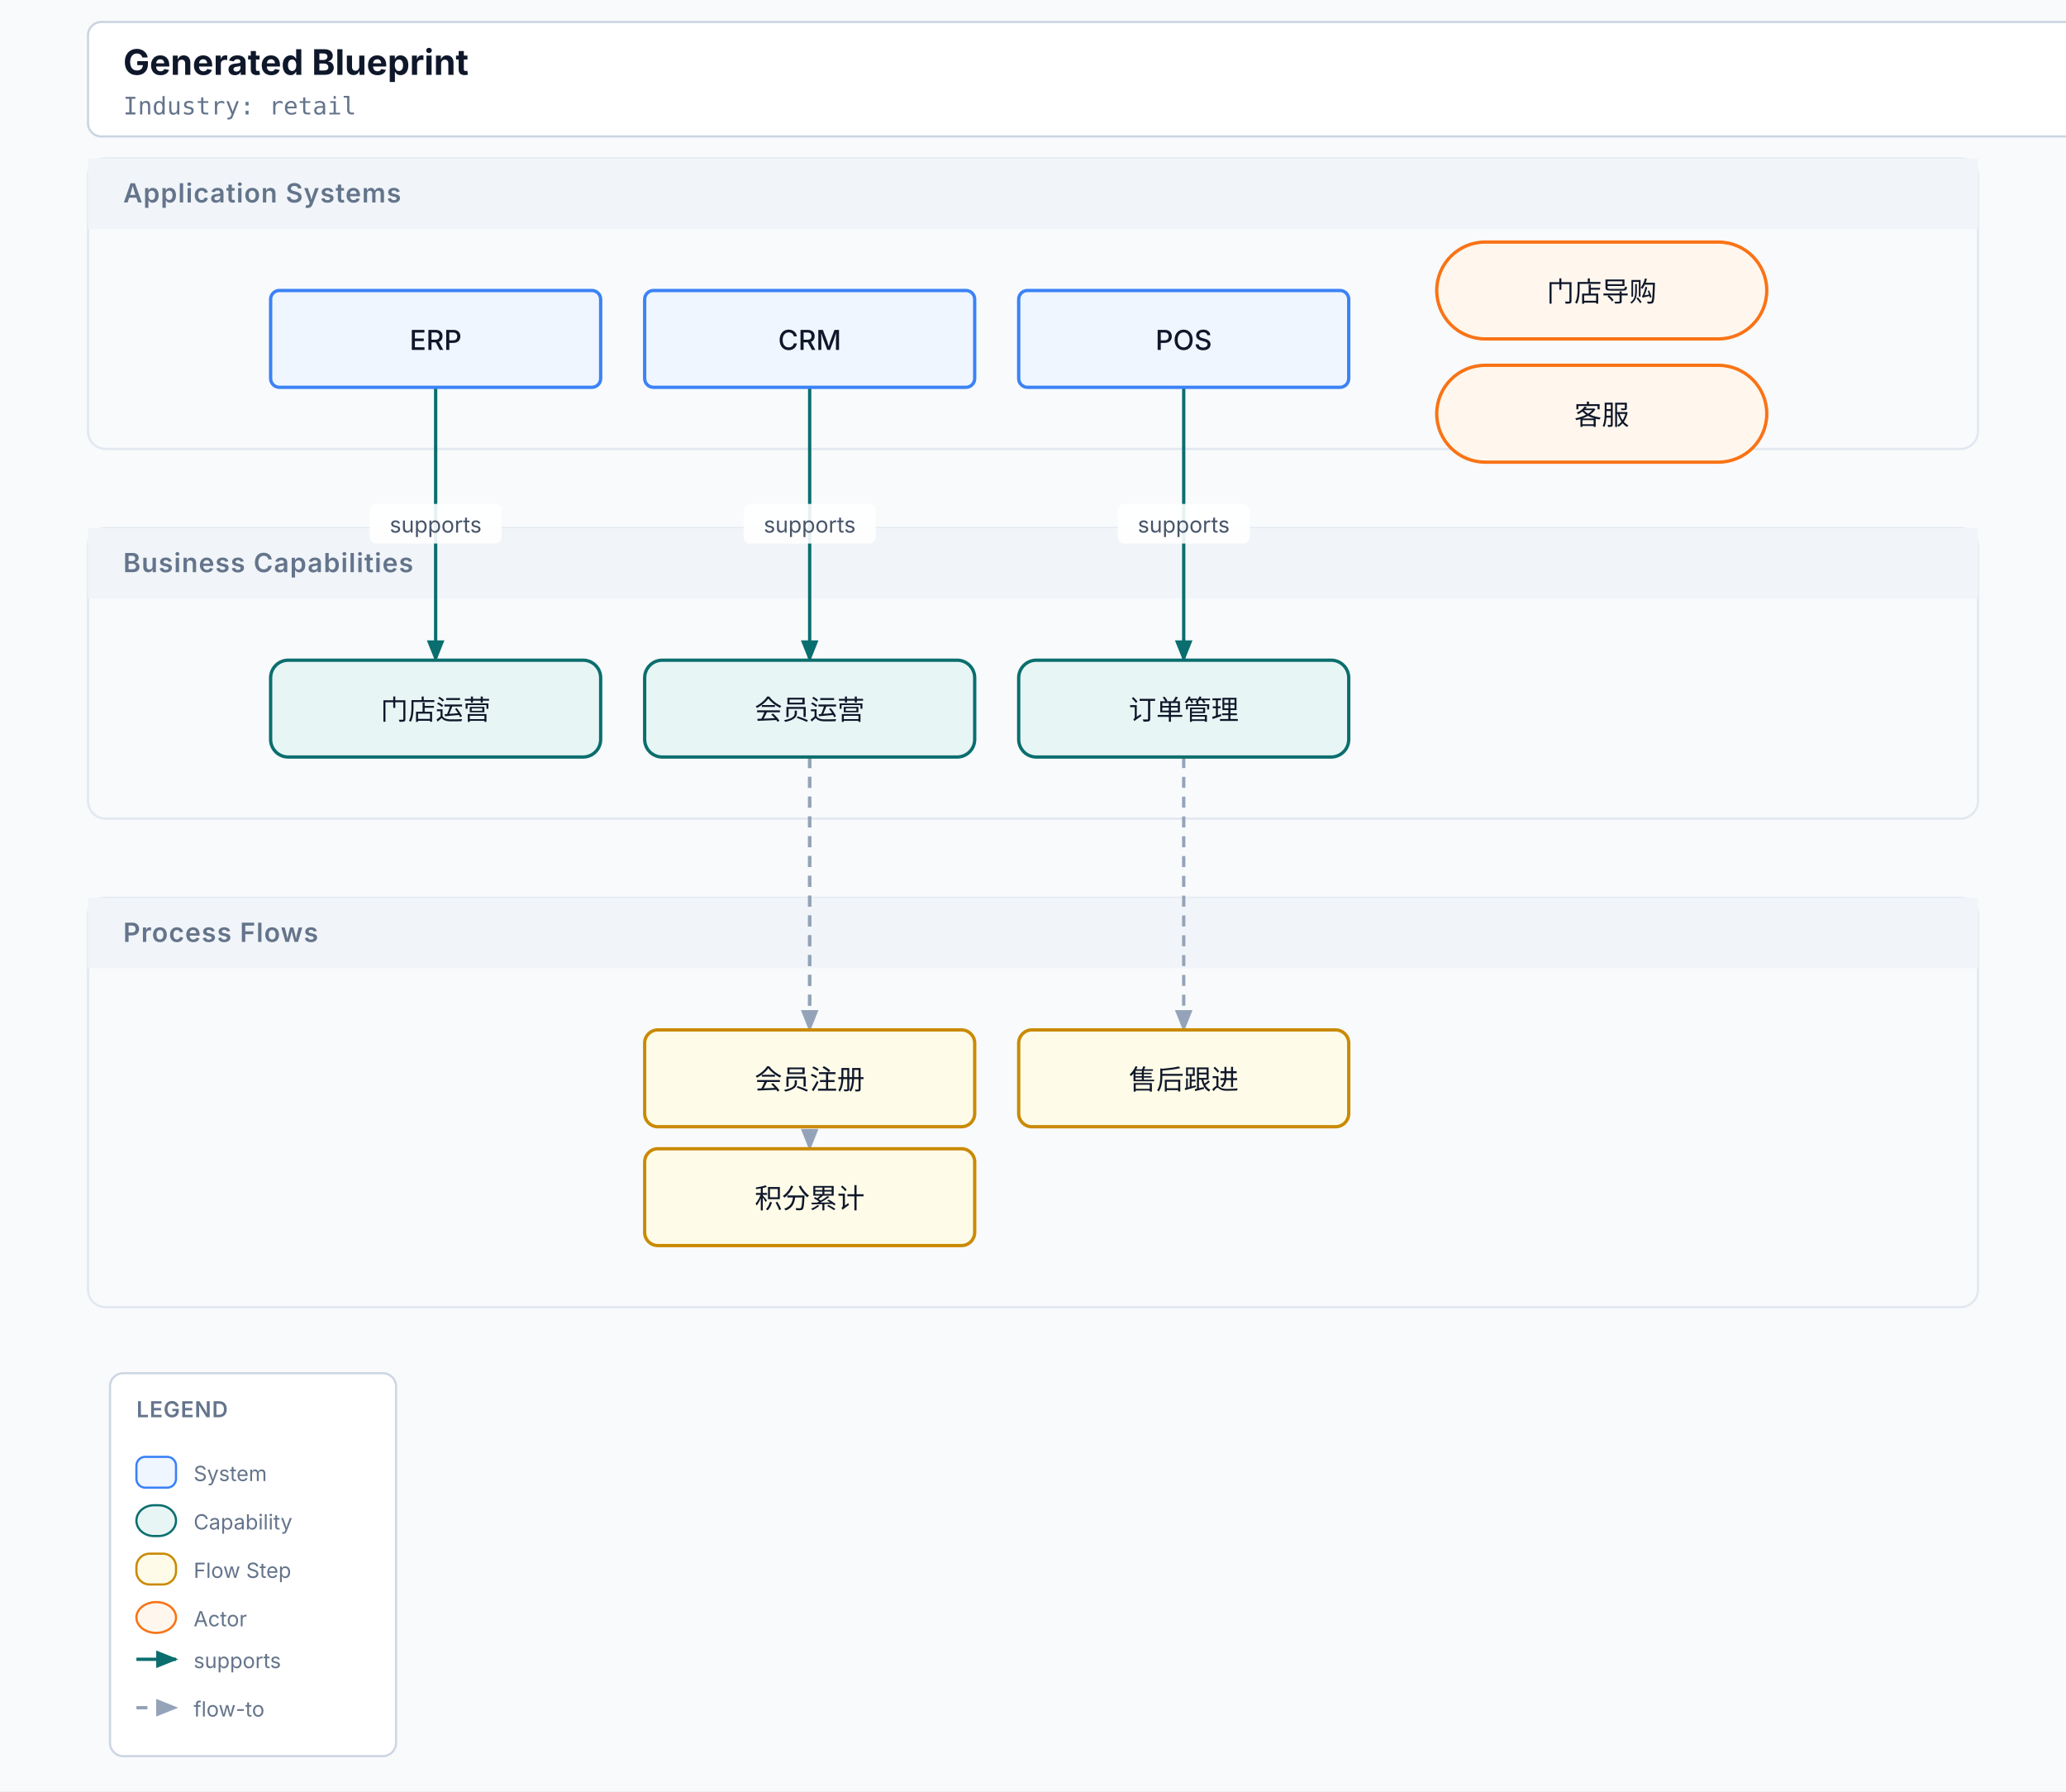
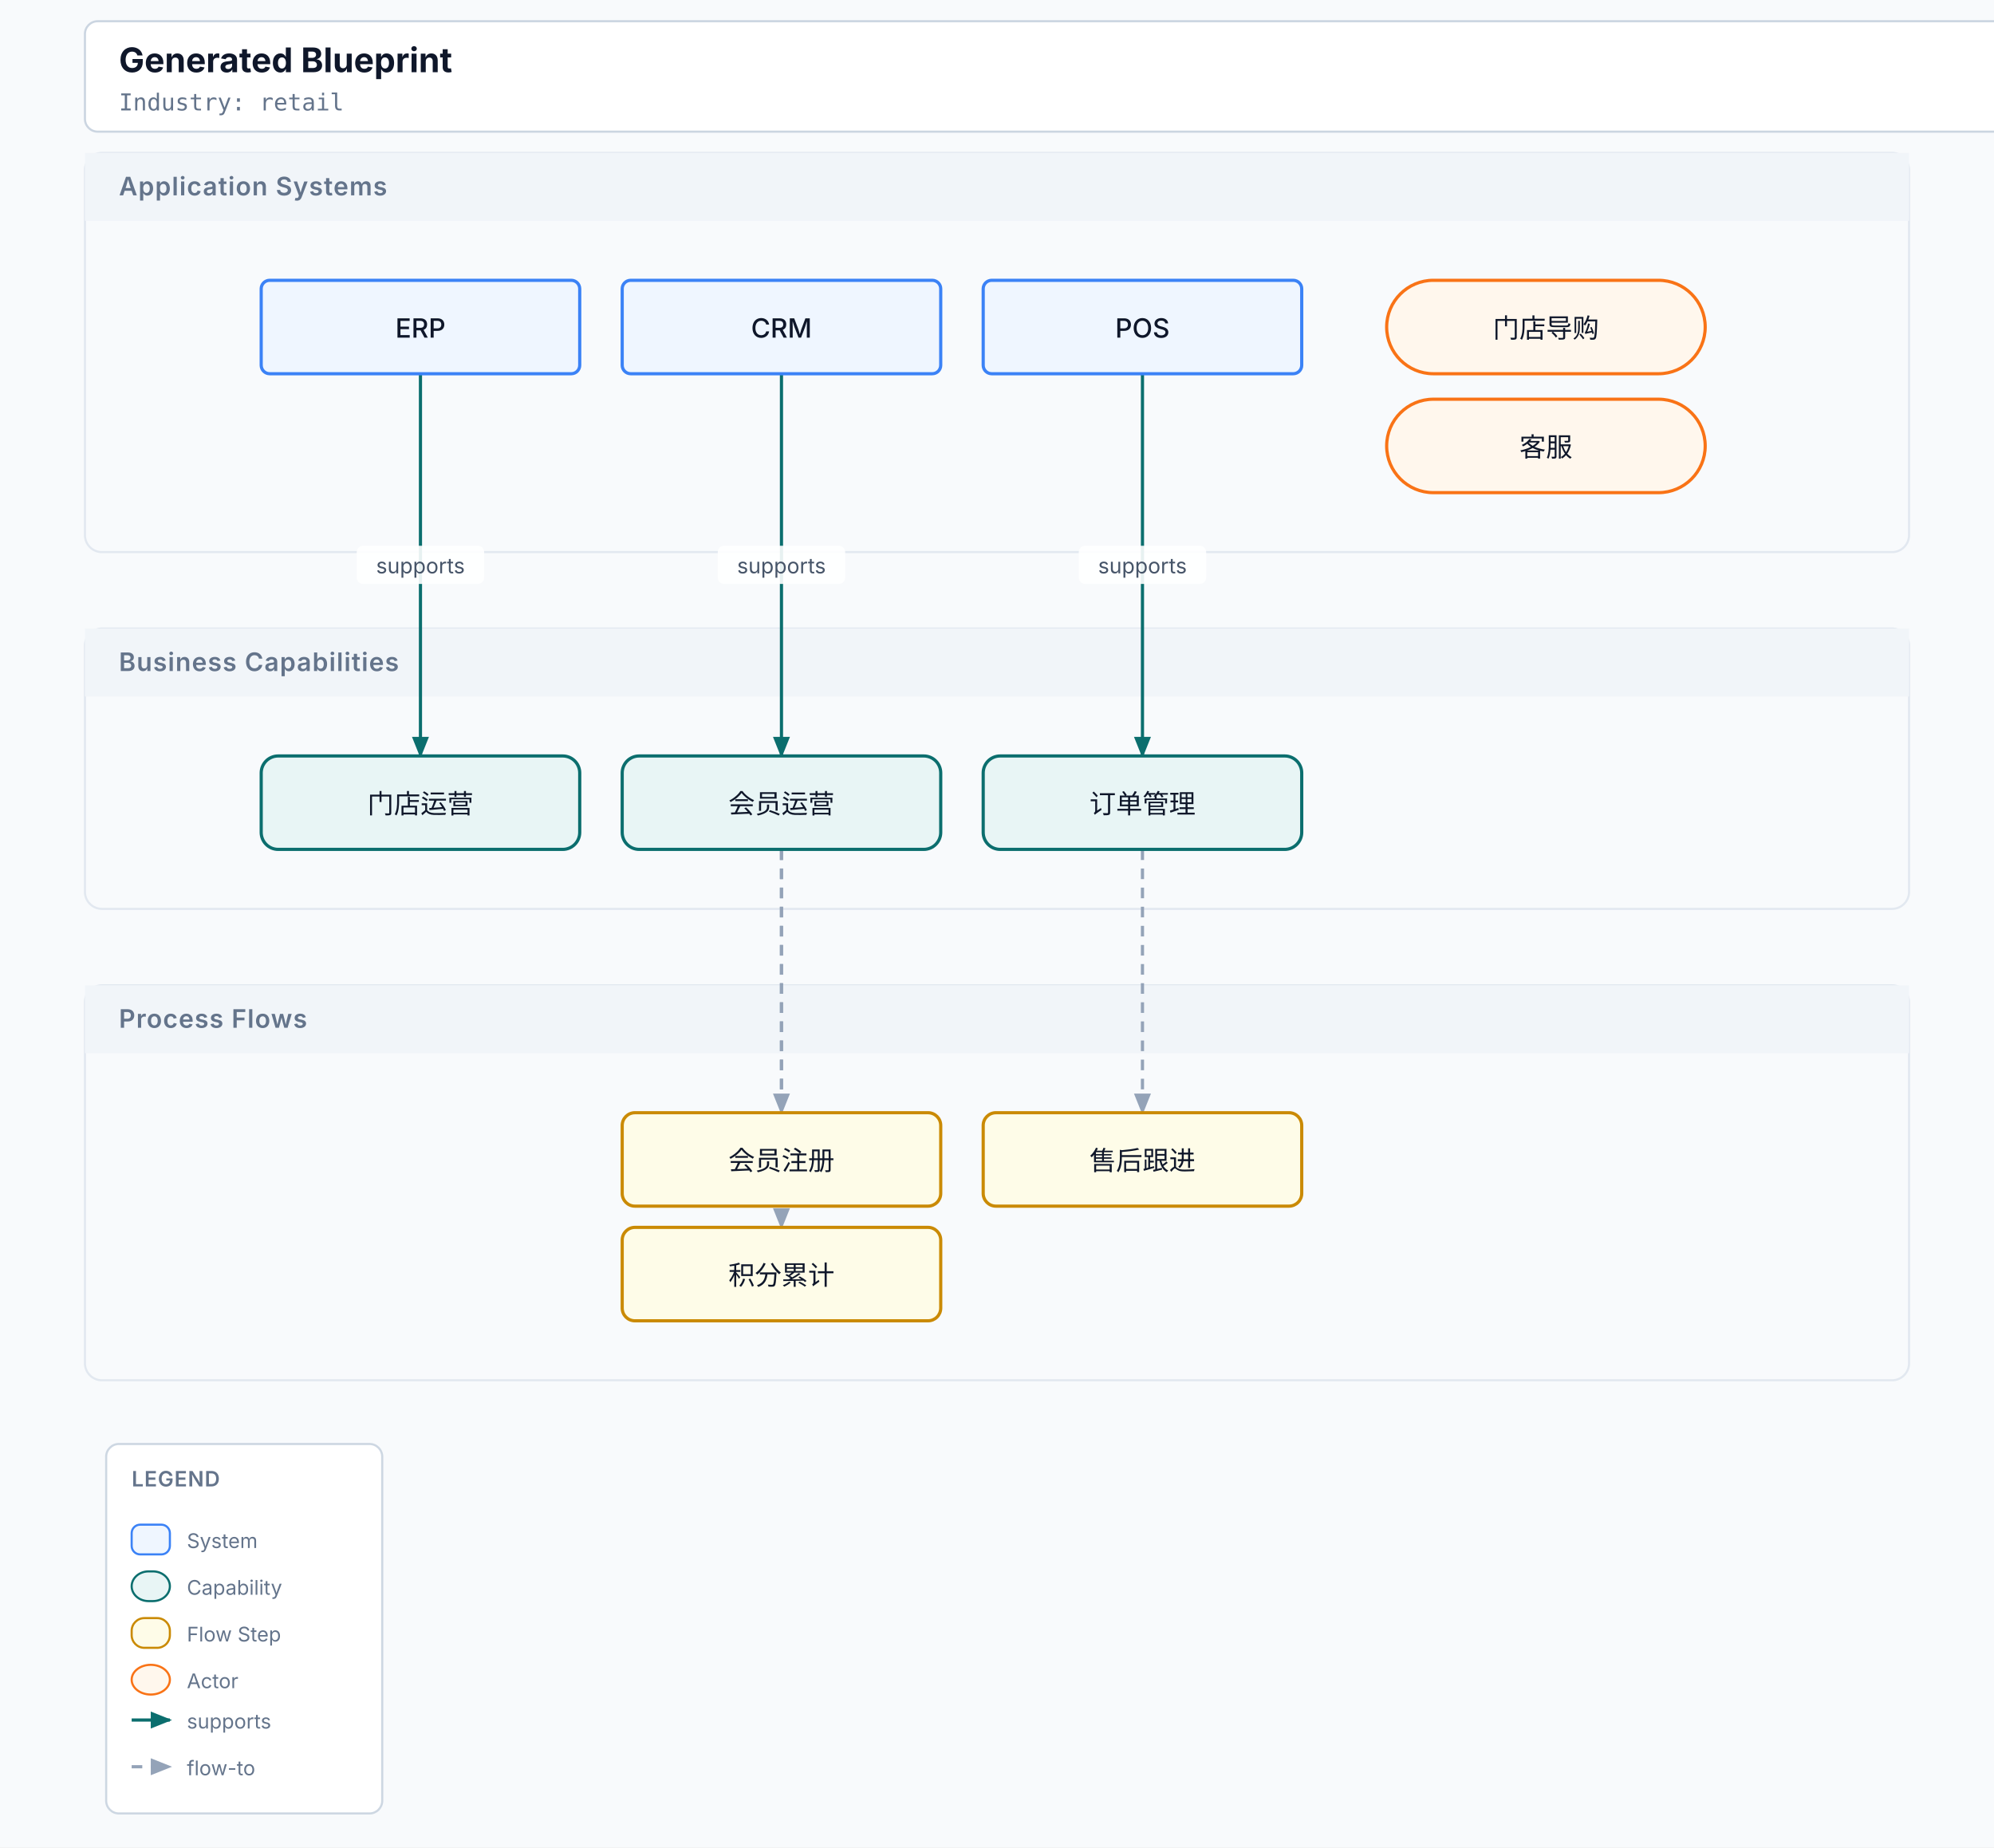
- <svg xmlns="http://www.w3.org/2000/svg" width="939" height="814" font-family="system-ui, -apple-system, sans-serif">
+ <svg xmlns="http://www.w3.org/2000/svg" width="939" height="870" font-family="system-ui, -apple-system, sans-serif">
  <defs>
    <marker id="arrow-solid" markerWidth="10" markerHeight="8" refX="9" refY="4" orient="auto" markerUnits="userSpaceOnUse">
      <polygon points="0 0, 10 4, 0 8" fill="#0B6E6E" />
    </marker>
    <marker id="arrow-dashed" markerWidth="10" markerHeight="8" refX="9" refY="4" orient="auto" markerUnits="userSpaceOnUse">
      <polygon points="0 0, 10 4, 0 8" fill="#94A3B8" />
    </marker>
  </defs>
-   <rect width="939" height="814" fill="#F8FAFC" />
+   <rect width="939" height="870" fill="#F8FAFC" />
  <g class="title-block">
    <rect x="40" y="10" width="939" height="52" rx="6" fill="#FFFFFF" stroke="#CBD5E1" stroke-width="1" />
    <text x="56" y="34" font-size="16" fill="#0F172A" font-family="system-ui, -apple-system, sans-serif" font-weight="700">Generated Blueprint</text>
    <text x="56" y="52" font-size="11" fill="#64748B" font-family="'JetBrains Mono', 'SF Mono', monospace">Industry: retail</text>
  </g>
  <g class="layer" id="layer-Application Systems">
-     <rect class="layer-border" x="40" y="72" width="859" height="132" rx="8" fill="none" stroke="#E2E8F0" stroke-width="1" />
+     <rect class="layer-border" x="40" y="72" width="859" height="188" rx="8" fill="none" stroke="#E2E8F0" stroke-width="1" />
    <rect class="layer-header" x="40" y="72" width="859" height="32" fill="#F1F5F9" />
    <text class="layer-label" x="56" y="92" font-size="12" fill="#64748B" font-family="system-ui, -apple-system, sans-serif" font-weight="600" letter-spacing="0.4">Application Systems</text>
  </g>
  <g class="layer" id="layer-Business Capabilities">
-     <rect class="layer-border" x="40" y="240" width="859" height="132" rx="8" fill="none" stroke="#E2E8F0" stroke-width="1" />
-     <rect class="layer-header" x="40" y="240" width="859" height="32" fill="#F1F5F9" />
-     <text class="layer-label" x="56" y="260" font-size="12" fill="#64748B" font-family="system-ui, -apple-system, sans-serif" font-weight="600" letter-spacing="0.4">Business Capabilities</text>
+     <rect class="layer-border" x="40" y="296" width="859" height="132" rx="8" fill="none" stroke="#E2E8F0" stroke-width="1" />
+     <rect class="layer-header" x="40" y="296" width="859" height="32" fill="#F1F5F9" />
+     <text class="layer-label" x="56" y="316" font-size="12" fill="#64748B" font-family="system-ui, -apple-system, sans-serif" font-weight="600" letter-spacing="0.4">Business Capabilities</text>
  </g>
  <g class="layer" id="layer-Process Flows">
-     <rect class="layer-border" x="40" y="408" width="859" height="186" rx="8" fill="none" stroke="#E2E8F0" stroke-width="1" />
-     <rect class="layer-header" x="40" y="408" width="859" height="32" fill="#F1F5F9" />
-     <text class="layer-label" x="56" y="428" font-size="12" fill="#64748B" font-family="system-ui, -apple-system, sans-serif" font-weight="600" letter-spacing="0.4">Process Flows</text>
+     <rect class="layer-border" x="40" y="464" width="859" height="186" rx="8" fill="none" stroke="#E2E8F0" stroke-width="1" />
+     <rect class="layer-header" x="40" y="464" width="859" height="32" fill="#F1F5F9" />
+     <text class="layer-label" x="56" y="484" font-size="12" fill="#64748B" font-family="system-ui, -apple-system, sans-serif" font-weight="600" letter-spacing="0.4">Process Flows</text>
  </g>
-   <line x1="198" y1="176" x2="198" y2="300" stroke="#0B6E6E" stroke-width="1.5" marker-end="url(#arrow-solid)" />
-   <line x1="368" y1="176" x2="368" y2="300" stroke="#0B6E6E" stroke-width="1.5" marker-end="url(#arrow-solid)" />
-   <line x1="538" y1="176" x2="538" y2="300" stroke="#0B6E6E" stroke-width="1.5" marker-end="url(#arrow-solid)" />
-   <line x1="368" y1="344" x2="368" y2="468" stroke="#94A3B8" stroke-width="1.5" stroke-dasharray="5,4" marker-end="url(#arrow-dashed)" />
-   <line x1="368" y1="344" x2="368" y2="522" stroke="#94A3B8" stroke-width="1.5" stroke-dasharray="5,4" marker-end="url(#arrow-dashed)" />
-   <line x1="538" y1="344" x2="538" y2="468" stroke="#94A3B8" stroke-width="1.5" stroke-dasharray="5,4" marker-end="url(#arrow-dashed)" />
-   <rect x="168" y="229" width="60" height="18" rx="3" fill="#FFFFFF" fill-opacity="0.9" />
-   <text x="198" y="242" text-anchor="middle" font-size="10" fill="#475569" font-family="system-ui, -apple-system, sans-serif">supports</text>
-   <rect x="338" y="229" width="60" height="18" rx="3" fill="#FFFFFF" fill-opacity="0.9" />
-   <text x="368" y="242" text-anchor="middle" font-size="10" fill="#475569" font-family="system-ui, -apple-system, sans-serif">supports</text>
-   <rect x="508" y="229" width="60" height="18" rx="3" fill="#FFFFFF" fill-opacity="0.9" />
-   <text x="538" y="242" text-anchor="middle" font-size="10" fill="#475569" font-family="system-ui, -apple-system, sans-serif">supports</text>
+   <line x1="198" y1="176" x2="198" y2="356" stroke="#0B6E6E" stroke-width="1.5" marker-end="url(#arrow-solid)" />
+   <line x1="368" y1="176" x2="368" y2="356" stroke="#0B6E6E" stroke-width="1.5" marker-end="url(#arrow-solid)" />
+   <line x1="538" y1="176" x2="538" y2="356" stroke="#0B6E6E" stroke-width="1.5" marker-end="url(#arrow-solid)" />
+   <line x1="368" y1="400" x2="368" y2="524" stroke="#94A3B8" stroke-width="1.5" stroke-dasharray="5,4" marker-end="url(#arrow-dashed)" />
+   <line x1="368" y1="400" x2="368" y2="578" stroke="#94A3B8" stroke-width="1.5" stroke-dasharray="5,4" marker-end="url(#arrow-dashed)" />
+   <line x1="538" y1="400" x2="538" y2="524" stroke="#94A3B8" stroke-width="1.5" stroke-dasharray="5,4" marker-end="url(#arrow-dashed)" />
+   <rect x="168" y="257" width="60" height="18" rx="3" fill="#FFFFFF" fill-opacity="0.9" />
+   <text x="198" y="270" text-anchor="middle" font-size="10" fill="#475569" font-family="system-ui, -apple-system, sans-serif">supports</text>
+   <rect x="338" y="257" width="60" height="18" rx="3" fill="#FFFFFF" fill-opacity="0.9" />
+   <text x="368" y="270" text-anchor="middle" font-size="10" fill="#475569" font-family="system-ui, -apple-system, sans-serif">supports</text>
+   <rect x="508" y="257" width="60" height="18" rx="3" fill="#FFFFFF" fill-opacity="0.9" />
+   <text x="538" y="270" text-anchor="middle" font-size="10" fill="#475569" font-family="system-ui, -apple-system, sans-serif">supports</text>
  <g class="node node-system" id="sys-erp">
    <rect class="node-rect" x="123" y="132" width="150" height="44" rx="4" fill="#EFF6FF" stroke="#3B82F6" stroke-width="1.5" />
    <text class="node-label" x="198" y="159" text-anchor="middle" font-size="12.5" fill="#0F172A" font-family="system-ui, -apple-system, sans-serif" font-weight="500">ERP</text>
  </g>
  <g class="node node-system" id="sys-crm">
    <rect class="node-rect" x="293" y="132" width="150" height="44" rx="4" fill="#EFF6FF" stroke="#3B82F6" stroke-width="1.5" />
    <text class="node-label" x="368" y="159" text-anchor="middle" font-size="12.5" fill="#0F172A" font-family="system-ui, -apple-system, sans-serif" font-weight="500">CRM</text>
  </g>
  <g class="node node-system" id="sys-pos">
    <rect class="node-rect" x="463" y="132" width="150" height="44" rx="4" fill="#EFF6FF" stroke="#3B82F6" stroke-width="1.5" />
    <text class="node-label" x="538" y="159" text-anchor="middle" font-size="12.5" fill="#0F172A" font-family="system-ui, -apple-system, sans-serif" font-weight="500">POS</text>
  </g>
+   <g class="node node-actor" id="actor-store-guide">
+     <rect class="node-rect" x="653" y="132" width="150" height="44" rx="22" fill="#FFF7ED" stroke="#F97316" stroke-width="1.5" />
+     <text class="node-label" x="728" y="159" text-anchor="middle" font-size="12.5" fill="#0F172A" font-family="system-ui, -apple-system, sans-serif" font-weight="500">门店导购</text>
+   </g>
+   <g class="node node-actor" id="actor-service">
+     <rect class="node-rect" x="653" y="188" width="150" height="44" rx="22" fill="#FFF7ED" stroke="#F97316" stroke-width="1.5" />
+     <text class="node-label" x="728" y="215" text-anchor="middle" font-size="12.5" fill="#0F172A" font-family="system-ui, -apple-system, sans-serif" font-weight="500">客服</text>
+   </g>
  <g class="node node-capability" id="cap-store-ops">
-     <rect class="node-rect" x="123" y="300" width="150" height="44" rx="8" fill="#E8F5F5" stroke="#0B6E6E" stroke-width="1.5" />
-     <text class="node-label" x="198" y="327" text-anchor="middle" font-size="12.5" fill="#0F172A" font-family="system-ui, -apple-system, sans-serif" font-weight="500">门店运营</text>
+     <rect class="node-rect" x="123" y="356" width="150" height="44" rx="8" fill="#E8F5F5" stroke="#0B6E6E" stroke-width="1.5" />
+     <text class="node-label" x="198" y="383" text-anchor="middle" font-size="12.5" fill="#0F172A" font-family="system-ui, -apple-system, sans-serif" font-weight="500">门店运营</text>
  </g>
  <g class="node node-capability" id="cap-membership">
-     <rect class="node-rect" x="293" y="300" width="150" height="44" rx="8" fill="#E8F5F5" stroke="#0B6E6E" stroke-width="1.5" />
-     <text class="node-label" x="368" y="327" text-anchor="middle" font-size="12.5" fill="#0F172A" font-family="system-ui, -apple-system, sans-serif" font-weight="500">会员运营</text>
+     <rect class="node-rect" x="293" y="356" width="150" height="44" rx="8" fill="#E8F5F5" stroke="#0B6E6E" stroke-width="1.5" />
+     <text class="node-label" x="368" y="383" text-anchor="middle" font-size="12.5" fill="#0F172A" font-family="system-ui, -apple-system, sans-serif" font-weight="500">会员运营</text>
  </g>
  <g class="node node-capability" id="cap-order">
-     <rect class="node-rect" x="463" y="300" width="150" height="44" rx="8" fill="#E8F5F5" stroke="#0B6E6E" stroke-width="1.5" />
-     <text class="node-label" x="538" y="327" text-anchor="middle" font-size="12.5" fill="#0F172A" font-family="system-ui, -apple-system, sans-serif" font-weight="500">订单管理</text>
+     <rect class="node-rect" x="463" y="356" width="150" height="44" rx="8" fill="#E8F5F5" stroke="#0B6E6E" stroke-width="1.5" />
+     <text class="node-label" x="538" y="383" text-anchor="middle" font-size="12.5" fill="#0F172A" font-family="system-ui, -apple-system, sans-serif" font-weight="500">订单管理</text>
  </g>
  <g class="node node-flowStep" id="flow-membership-register">
-     <rect class="node-rect" x="293" y="468" width="150" height="44" rx="6" fill="#FEFCE8" stroke="#CA8A04" stroke-width="1.5" />
-     <text class="node-label" x="368" y="495" text-anchor="middle" font-size="12.5" fill="#0F172A" font-family="system-ui, -apple-system, sans-serif" font-weight="500">会员注册</text>
+     <rect class="node-rect" x="293" y="524" width="150" height="44" rx="6" fill="#FEFCE8" stroke="#CA8A04" stroke-width="1.5" />
+     <text class="node-label" x="368" y="551" text-anchor="middle" font-size="12.5" fill="#0F172A" font-family="system-ui, -apple-system, sans-serif" font-weight="500">会员注册</text>
  </g>
  <g class="node node-flowStep" id="flow-points-accrual">
-     <rect class="node-rect" x="293" y="522" width="150" height="44" rx="6" fill="#FEFCE8" stroke="#CA8A04" stroke-width="1.5" />
-     <text class="node-label" x="368" y="549" text-anchor="middle" font-size="12.5" fill="#0F172A" font-family="system-ui, -apple-system, sans-serif" font-weight="500">积分累计</text>
+     <rect class="node-rect" x="293" y="578" width="150" height="44" rx="6" fill="#FEFCE8" stroke="#CA8A04" stroke-width="1.5" />
+     <text class="node-label" x="368" y="605" text-anchor="middle" font-size="12.5" fill="#0F172A" font-family="system-ui, -apple-system, sans-serif" font-weight="500">积分累计</text>
  </g>
  <g class="node node-flowStep" id="flow-service-followup">
-     <rect class="node-rect" x="463" y="468" width="150" height="44" rx="6" fill="#FEFCE8" stroke="#CA8A04" stroke-width="1.5" />
-     <text class="node-label" x="538" y="495" text-anchor="middle" font-size="12.5" fill="#0F172A" font-family="system-ui, -apple-system, sans-serif" font-weight="500">售后跟进</text>
+     <rect class="node-rect" x="463" y="524" width="150" height="44" rx="6" fill="#FEFCE8" stroke="#CA8A04" stroke-width="1.5" />
+     <text class="node-label" x="538" y="551" text-anchor="middle" font-size="12.5" fill="#0F172A" font-family="system-ui, -apple-system, sans-serif" font-weight="500">售后跟进</text>
  </g>
-   <g class="node node-actor" id="actor-store-guide">
-     <rect class="node-rect" x="653" y="110" width="150" height="44" rx="22" fill="#FFF7ED" stroke="#F97316" stroke-width="1.5" />
-     <text class="node-label" x="728" y="137" text-anchor="middle" font-size="12.5" fill="#0F172A" font-family="system-ui, -apple-system, sans-serif" font-weight="500">门店导购</text>
-   </g>
-   <g class="node node-actor" id="actor-service">
-     <rect class="node-rect" x="653" y="166" width="150" height="44" rx="22" fill="#FFF7ED" stroke="#F97316" stroke-width="1.5" />
-     <text class="node-label" x="728" y="193" text-anchor="middle" font-size="12.5" fill="#0F172A" font-family="system-ui, -apple-system, sans-serif" font-weight="500">客服</text>
-   </g>
-   <g class="legend" transform="translate(50, 624)">
+   <g class="legend" transform="translate(50, 680)">
    <rect x="0" y="0" width="130" height="174" rx="6" fill="#FFFFFF" stroke="#CBD5E1" stroke-width="1" opacity="0.95" />
    <text x="12" y="20" font-size="10" fill="#64748B" font-family="system-ui, -apple-system, sans-serif" font-weight="600" letter-spacing="0.3">LEGEND</text>
    <rect x="12" y="38" width="18" height="14" rx="4" fill="#EFF6FF" stroke="#3B82F6" stroke-width="1" />
    <text x="38" y="49" font-size="9.5" fill="#64748B" font-family="system-ui, -apple-system, sans-serif">System</text>
    <rect x="12" y="60" width="18" height="14" rx="8" fill="#E8F5F5" stroke="#0B6E6E" stroke-width="1" />
    <text x="38" y="71" font-size="9.5" fill="#64748B" font-family="system-ui, -apple-system, sans-serif">Capability</text>
    <rect x="12" y="82" width="18" height="14" rx="6" fill="#FEFCE8" stroke="#CA8A04" stroke-width="1" />
    <text x="38" y="93" font-size="9.5" fill="#64748B" font-family="system-ui, -apple-system, sans-serif">Flow Step</text>
    <rect x="12" y="104" width="18" height="14" rx="22" fill="#FFF7ED" stroke="#F97316" stroke-width="1" />
    <text x="38" y="115" font-size="9.5" fill="#64748B" font-family="system-ui, -apple-system, sans-serif">Actor</text>
    <line x1="12" y1="130" x2="30" y2="130" stroke="#0B6E6E" stroke-width="1.5" marker-end="url(#arrow-solid)" />
    <text x="38" y="134" font-size="9.5" fill="#64748B" font-family="system-ui, -apple-system, sans-serif">supports</text>
    <line x1="12" y1="152" x2="30" y2="152" stroke="#94A3B8" stroke-width="1.5" stroke-dasharray="5,4" marker-end="url(#arrow-dashed)" />
    <text x="38" y="156" font-size="9.5" fill="#64748B" font-family="system-ui, -apple-system, sans-serif">flow-to</text>
  </g>
</svg>
